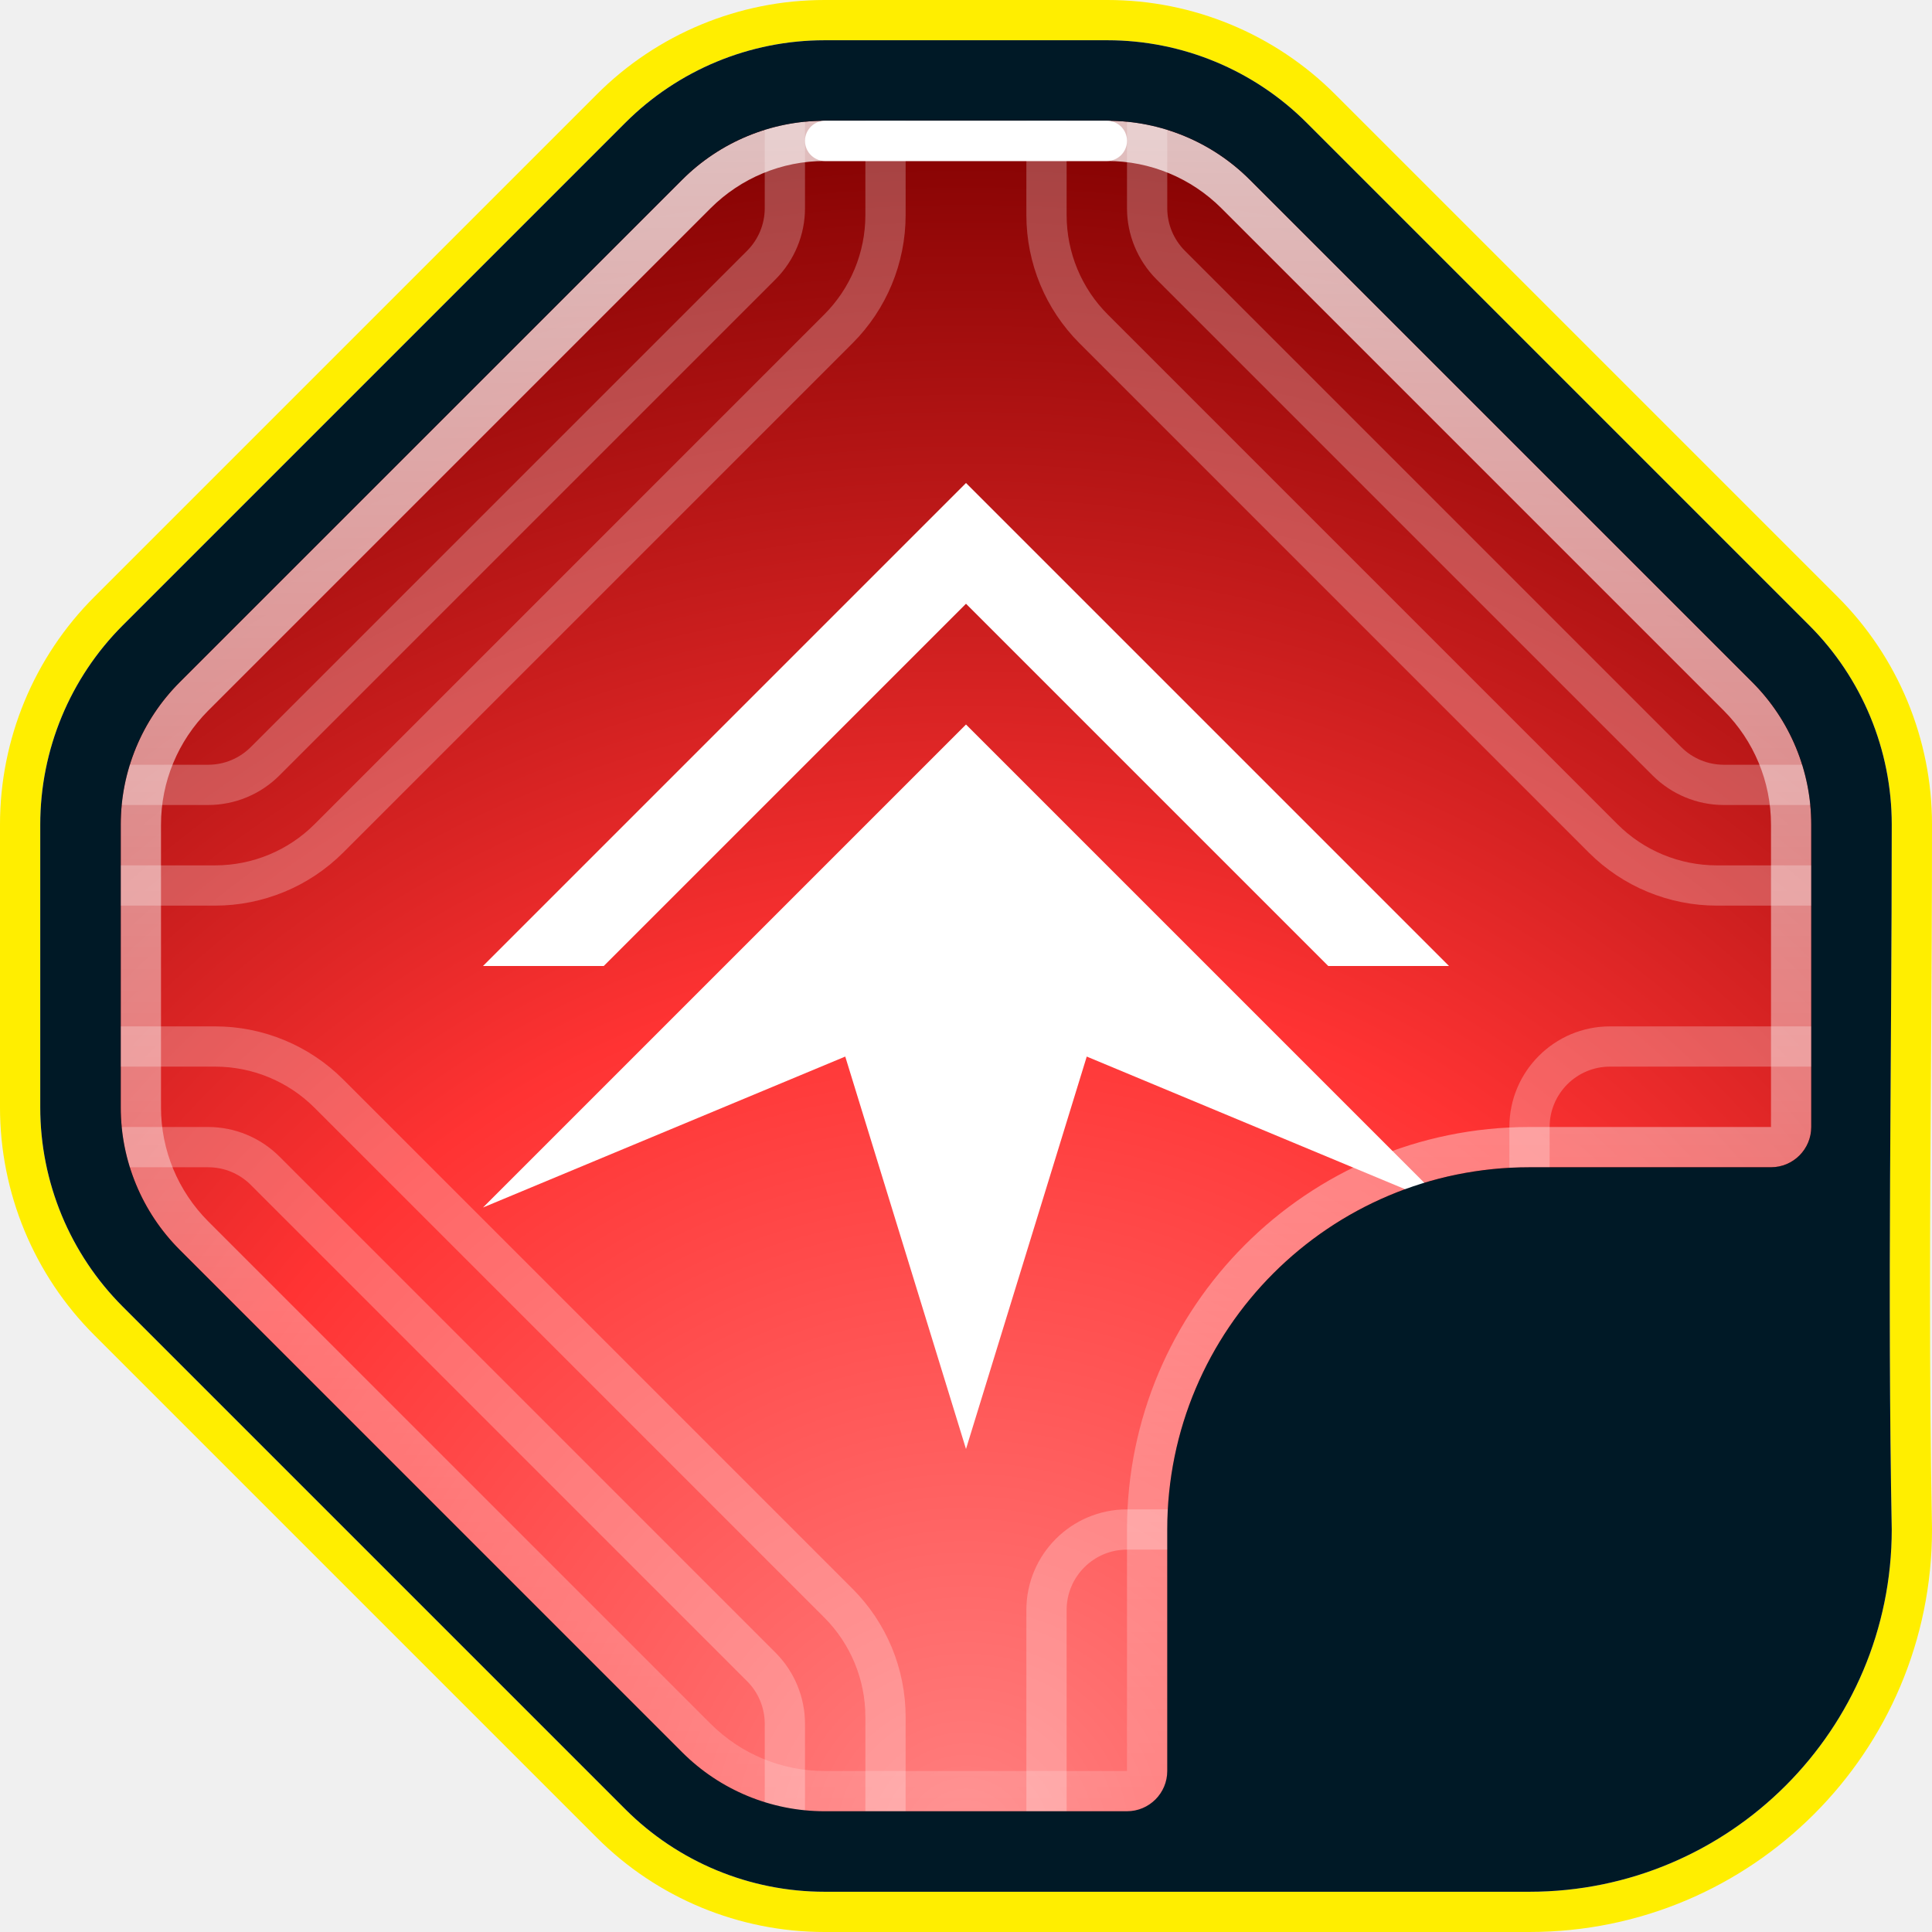
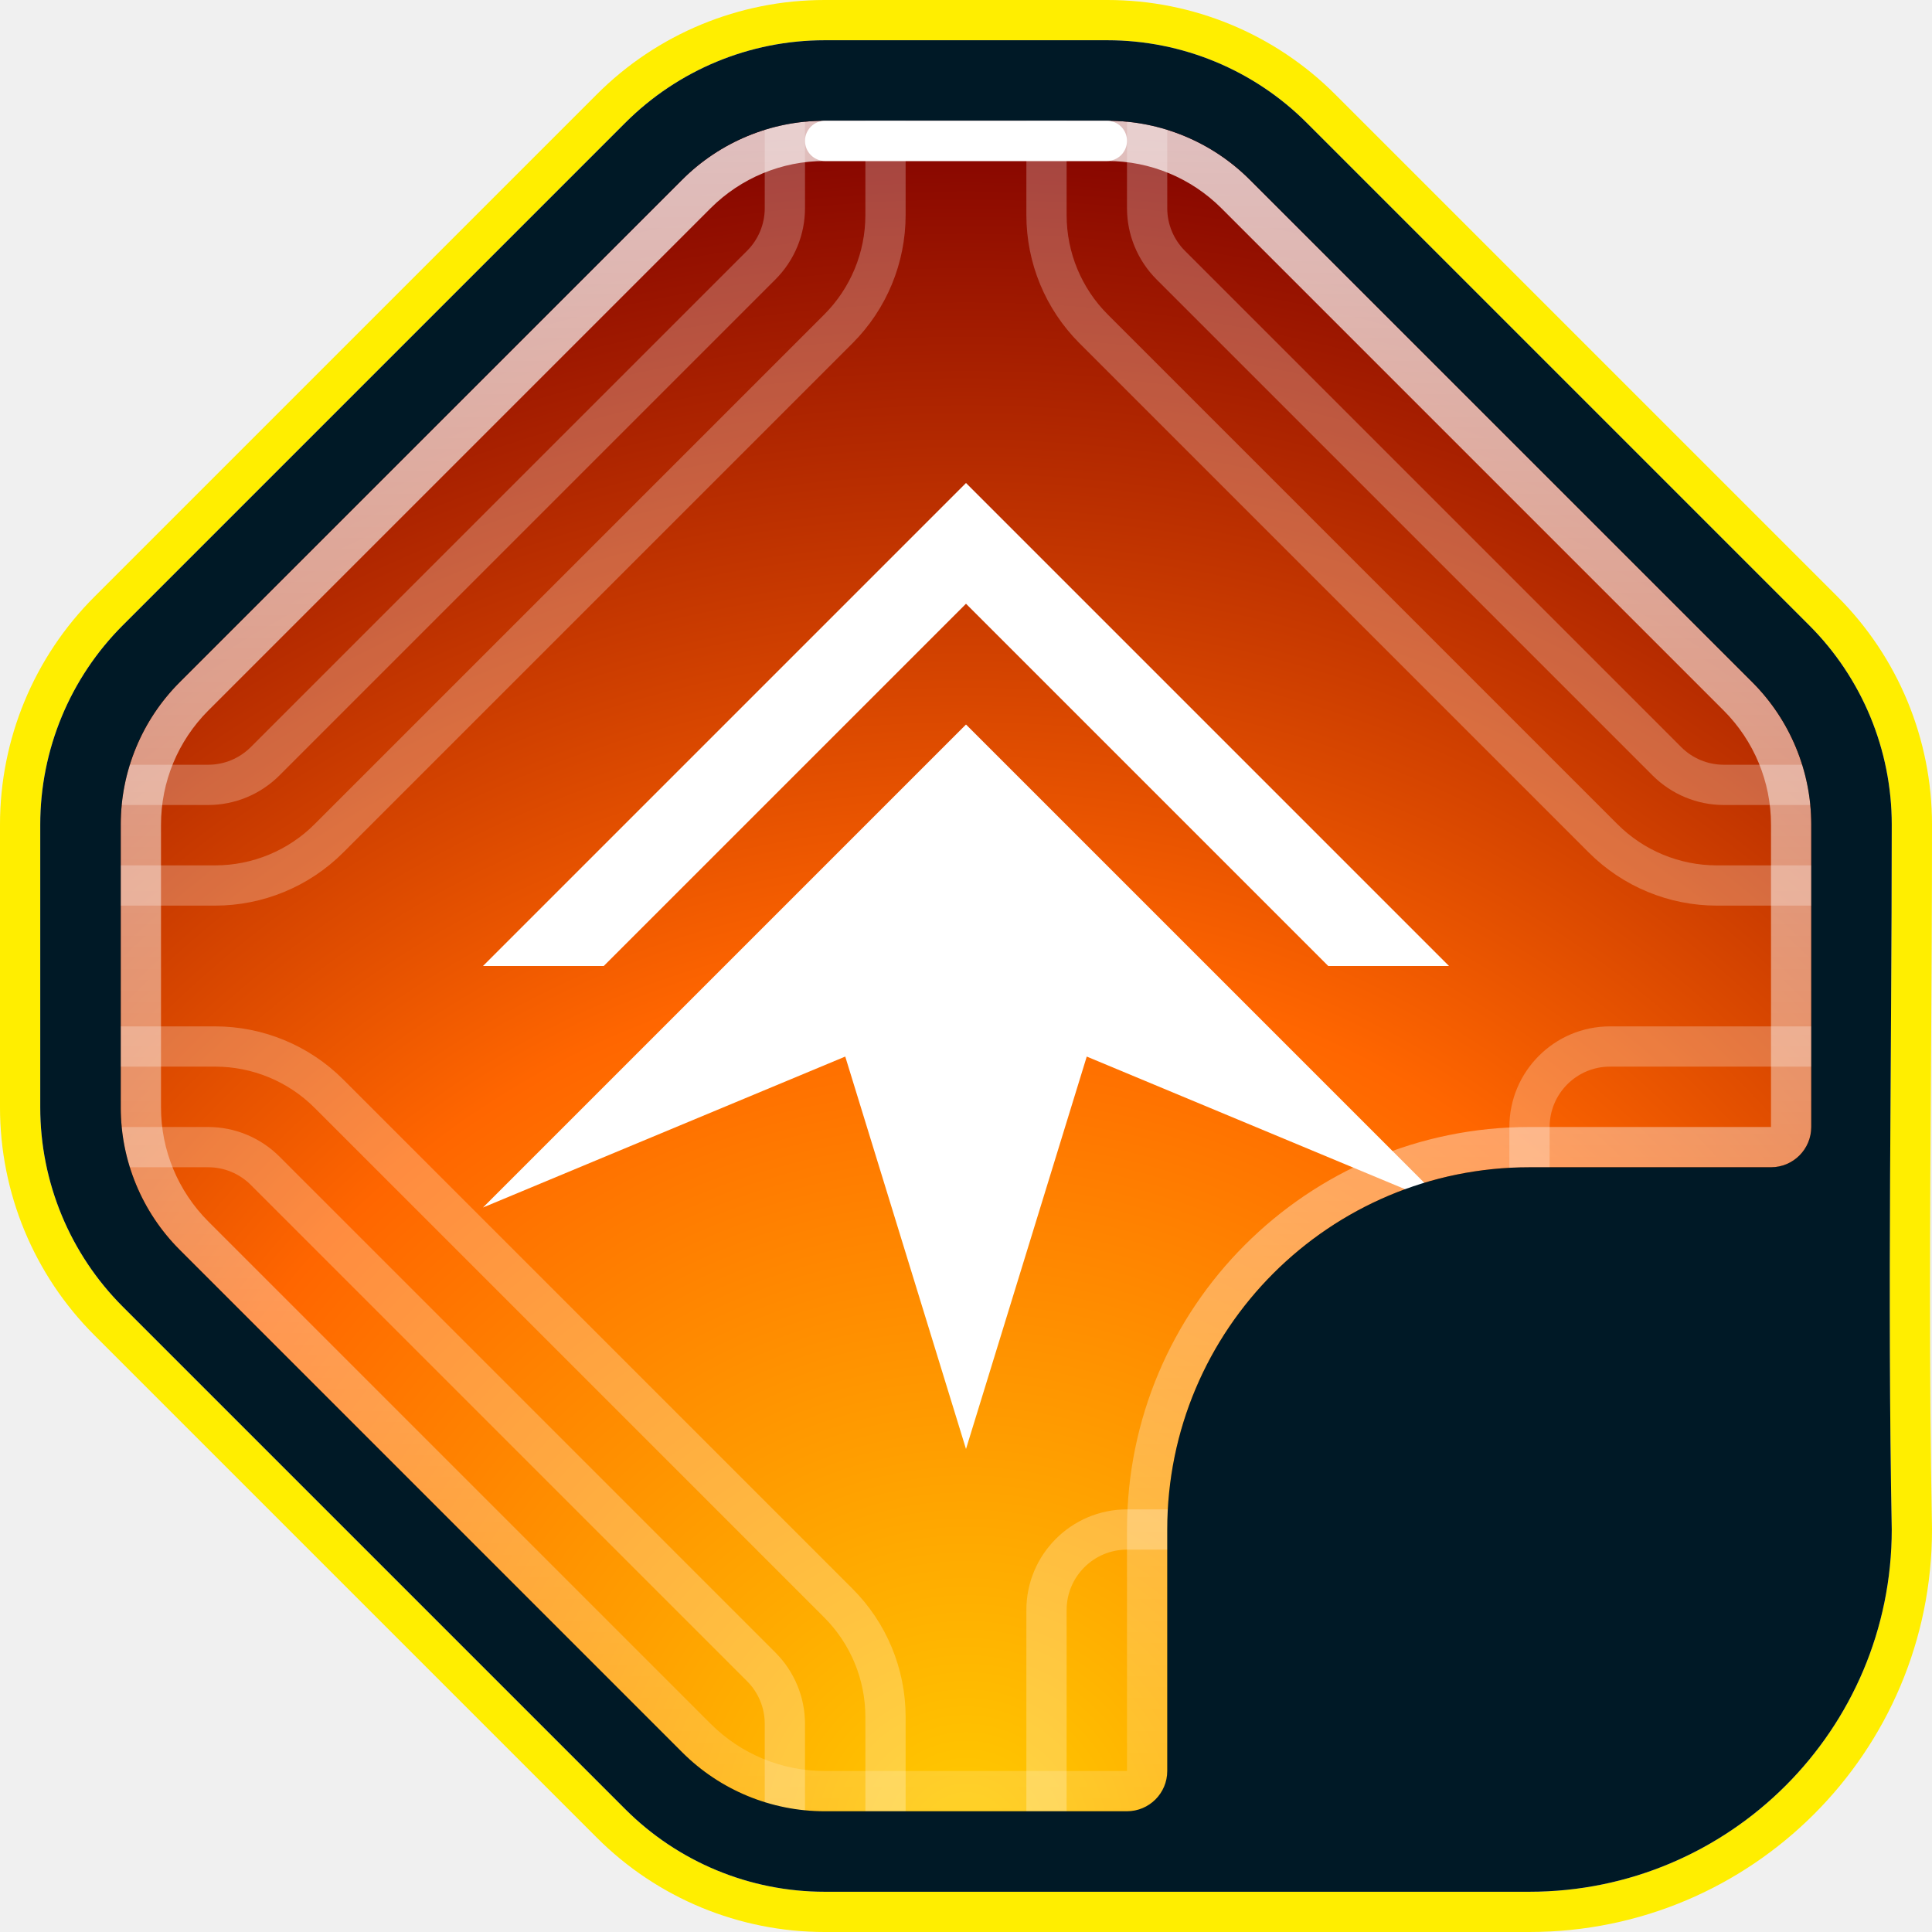
<svg xmlns="http://www.w3.org/2000/svg" width="24" height="24" viewBox="0 0 24 24" fill="none">
  <path fill-rule="evenodd" clip-rule="evenodd" d="M24 19C24 21.761 21.761 24 19 24H10.243C9.182 24 8.164 23.579 7.414 22.828L1.172 16.586C0.421 15.836 0 14.818 0 13.757V10.243C0 9.182 0.421 8.164 1.172 7.414L7.414 1.172C8.164 0.421 9.182 0 10.243 0H13.757C14.818 0 15.836 0.421 16.586 1.172L22.828 7.414C23.579 8.164 24 9.182 24 10.243C24 11.222 23.994 12.198 23.988 13.173C23.975 15.116 23.963 17.052 24 18.991L24 19ZM23.5 19C23.463 17.055 23.475 15.108 23.488 13.161C23.494 12.188 23.5 11.215 23.5 10.243C23.5 9.314 23.131 8.424 22.475 7.768L16.232 1.525C15.576 0.869 14.686 0.5 13.757 0.5H10.243C9.314 0.5 8.424 0.869 7.768 1.525L1.525 7.768C0.869 8.424 0.5 9.314 0.5 10.243V13.757C0.5 14.686 0.869 15.576 1.525 16.232L7.768 22.475C8.424 23.131 9.314 23.5 10.243 23.5H19C21.485 23.5 23.5 21.485 23.5 19Z" fill="#FFEE00" />
  <path d="M8.121 1.879L1.879 8.121C1.316 8.684 1 9.447 1 10.243V13.757C1 14.553 1.316 15.316 1.879 15.879L8.121 22.121C8.684 22.684 9.447 23 10.243 23H13.757C14.553 23 15.316 22.684 15.879 22.121L22.121 15.879C22.684 15.316 23 14.553 23 13.757V10.243C23 9.447 22.684 8.684 22.121 8.121L15.879 1.879C15.316 1.316 14.553 1 13.757 1H10.243C9.447 1 8.684 1.316 8.121 1.879Z" fill="url(#paint0_radial_24793_55288)" />
  <path fill-rule="evenodd" clip-rule="evenodd" d="M10 1V2.586C10 2.917 9.868 3.235 9.634 3.47L3.47 9.634C3.235 9.868 2.917 10 2.586 10H1V9.5H2.586C2.785 9.5 2.975 9.421 3.116 9.28L9.28 3.116C9.421 2.975 9.5 2.785 9.5 2.586V1H10ZM14 1V2.586C14 2.917 14.132 3.235 14.366 3.47L20.53 9.634C20.765 9.868 21.083 10 21.414 10H23V9.5H21.414C21.215 9.5 21.024 9.421 20.884 9.28L14.72 3.116C14.579 2.975 14.5 2.785 14.5 2.586V1H14ZM10 21.414V23H9.5V21.414C9.5 21.215 9.421 21.024 9.28 20.884L3.116 14.72C2.975 14.579 2.785 14.5 2.586 14.5H1V14H2.586C2.917 14 3.235 14.132 3.47 14.366L9.634 20.53C9.868 20.765 10 21.083 10 21.414ZM11.25 1V2.672C11.25 3.268 11.013 3.841 10.591 4.263L4.263 10.591C3.841 11.013 3.268 11.25 2.672 11.25H1V10.75H2.672C3.136 10.75 3.581 10.566 3.909 10.237L10.237 3.909C10.566 3.581 10.75 3.136 10.75 2.672V1H11.25ZM12.75 2.672V1H13.25V2.672C13.25 3.136 13.434 3.581 13.763 3.909L20.091 10.237C20.419 10.566 20.864 10.75 21.328 10.75H23V11.25H21.328C20.732 11.25 20.159 11.013 19.737 10.591L13.409 4.263C12.987 3.841 12.75 3.268 12.75 2.672ZM11.25 23V21.328C11.25 20.732 11.013 20.159 10.591 19.737L4.263 13.409C3.841 12.987 3.268 12.75 2.672 12.75H1V13.25H2.672C3.136 13.25 3.581 13.434 3.909 13.763L10.237 20.091C10.566 20.419 10.75 20.864 10.75 21.328V23H11.25ZM12.75 20V23H13.25V20C13.25 19.586 13.586 19.25 14 19.25H15V18.75H14C13.31 18.75 12.75 19.31 12.75 20ZM20 12.75C19.31 12.75 18.75 13.31 18.75 14V15H19.25V14C19.25 13.586 19.586 13.25 20 13.25H23V12.75H20Z" fill="white" fill-opacity="0.25" />
  <path fill-rule="evenodd" clip-rule="evenodd" d="M10.243 2C9.712 2 9.204 2.211 8.828 2.586L2.586 8.828C2.211 9.204 2 9.712 2 10.243V13.757C2 14.288 2.211 14.796 2.586 15.172L8.828 21.414C9.204 21.789 9.712 22 10.243 22H14V19C14 16.239 16.239 14 19 14H22V10.243C22 9.712 21.789 9.204 21.414 8.828L15.172 2.586C14.796 2.211 14.288 2 13.757 2H10.243ZM10.243 1.5C9.58 1.5 8.944 1.763 8.475 2.232L2.232 8.475C1.763 8.944 1.5 9.58 1.5 10.243V13.757C1.5 14.42 1.763 15.056 2.232 15.525L8.475 21.768C8.944 22.237 9.58 22.5 10.243 22.5H14C14.276 22.5 14.5 22.276 14.5 22V19C14.5 16.515 16.515 14.5 19 14.5H22C22.276 14.5 22.5 14.276 22.5 14V10.243C22.5 9.58 22.237 8.944 21.768 8.475L15.525 2.232C15.056 1.763 14.42 1.5 13.757 1.5H10.243Z" fill="url(#paint1_linear_24793_55288)" />
  <path fill-rule="evenodd" clip-rule="evenodd" d="M18 12L12 6L6 12H7.5L12 7.5L16.5 12H18ZM13.5 13.125L18 15L12 9L6 15L10.5 13.125L12 18L13.5 13.125Z" fill="white" />
  <path fill-rule="evenodd" clip-rule="evenodd" d="M10.243 23.5C9.314 23.5 8.424 23.131 7.768 22.475L1.525 16.232C0.869 15.576 0.5 14.686 0.5 13.757V10.243C0.5 9.314 0.869 8.424 1.525 7.768L7.768 1.525C8.424 0.869 9.314 0.5 10.243 0.5H13.757C14.686 0.5 15.576 0.869 16.232 1.525L22.475 7.768C23.131 8.424 23.5 9.314 23.5 10.243C23.5 13.161 23.445 16.083 23.5 19C23.5 21.485 21.485 23.5 19 23.5C15.979 23.5 13.28 23.5 10.243 23.5ZM8.475 2.232C8.944 1.763 9.58 1.5 10.243 1.5H13.757C14.42 1.5 15.056 1.763 15.525 2.232L21.768 8.475C22.237 8.944 22.5 9.58 22.5 10.243V14C22.5 14.276 22.276 14.5 22 14.5H19C16.515 14.5 14.5 16.515 14.5 19V22C14.5 22.276 14.276 22.5 14 22.5H10.243C9.58 22.5 8.944 22.237 8.475 21.768L2.232 15.525C1.763 15.056 1.5 14.42 1.5 13.757V10.243C1.5 9.58 1.763 8.944 2.232 8.475L8.475 2.232Z" fill="#001926" />
  <rect x="10" y="1.5" width="4" height="0.5" rx="0.25" fill="white" />
  <defs>
    <radialGradient id="paint0_radial_24793_55288" cx="0" cy="0" r="1" gradientUnits="userSpaceOnUse" gradientTransform="translate(12 23) rotate(-90) scale(22)">
-       <stop stop-color="#FF8080" />
-       <stop offset="0.496" stop-color="#FF3333" />
+       <stop stop-color="#FFCC00" />
+       <stop offset="0.5" stop-color="#FF6600" />
      <stop offset="1" stop-color="#800000" />
    </radialGradient>
    <linearGradient id="paint1_linear_24793_55288" x1="12" y1="1.5" x2="12" y2="22.5" gradientUnits="userSpaceOnUse">
      <stop stop-color="white" stop-opacity="0.75" />
      <stop offset="1" stop-color="white" stop-opacity="0.15" />
    </linearGradient>
  </defs>
</svg>
